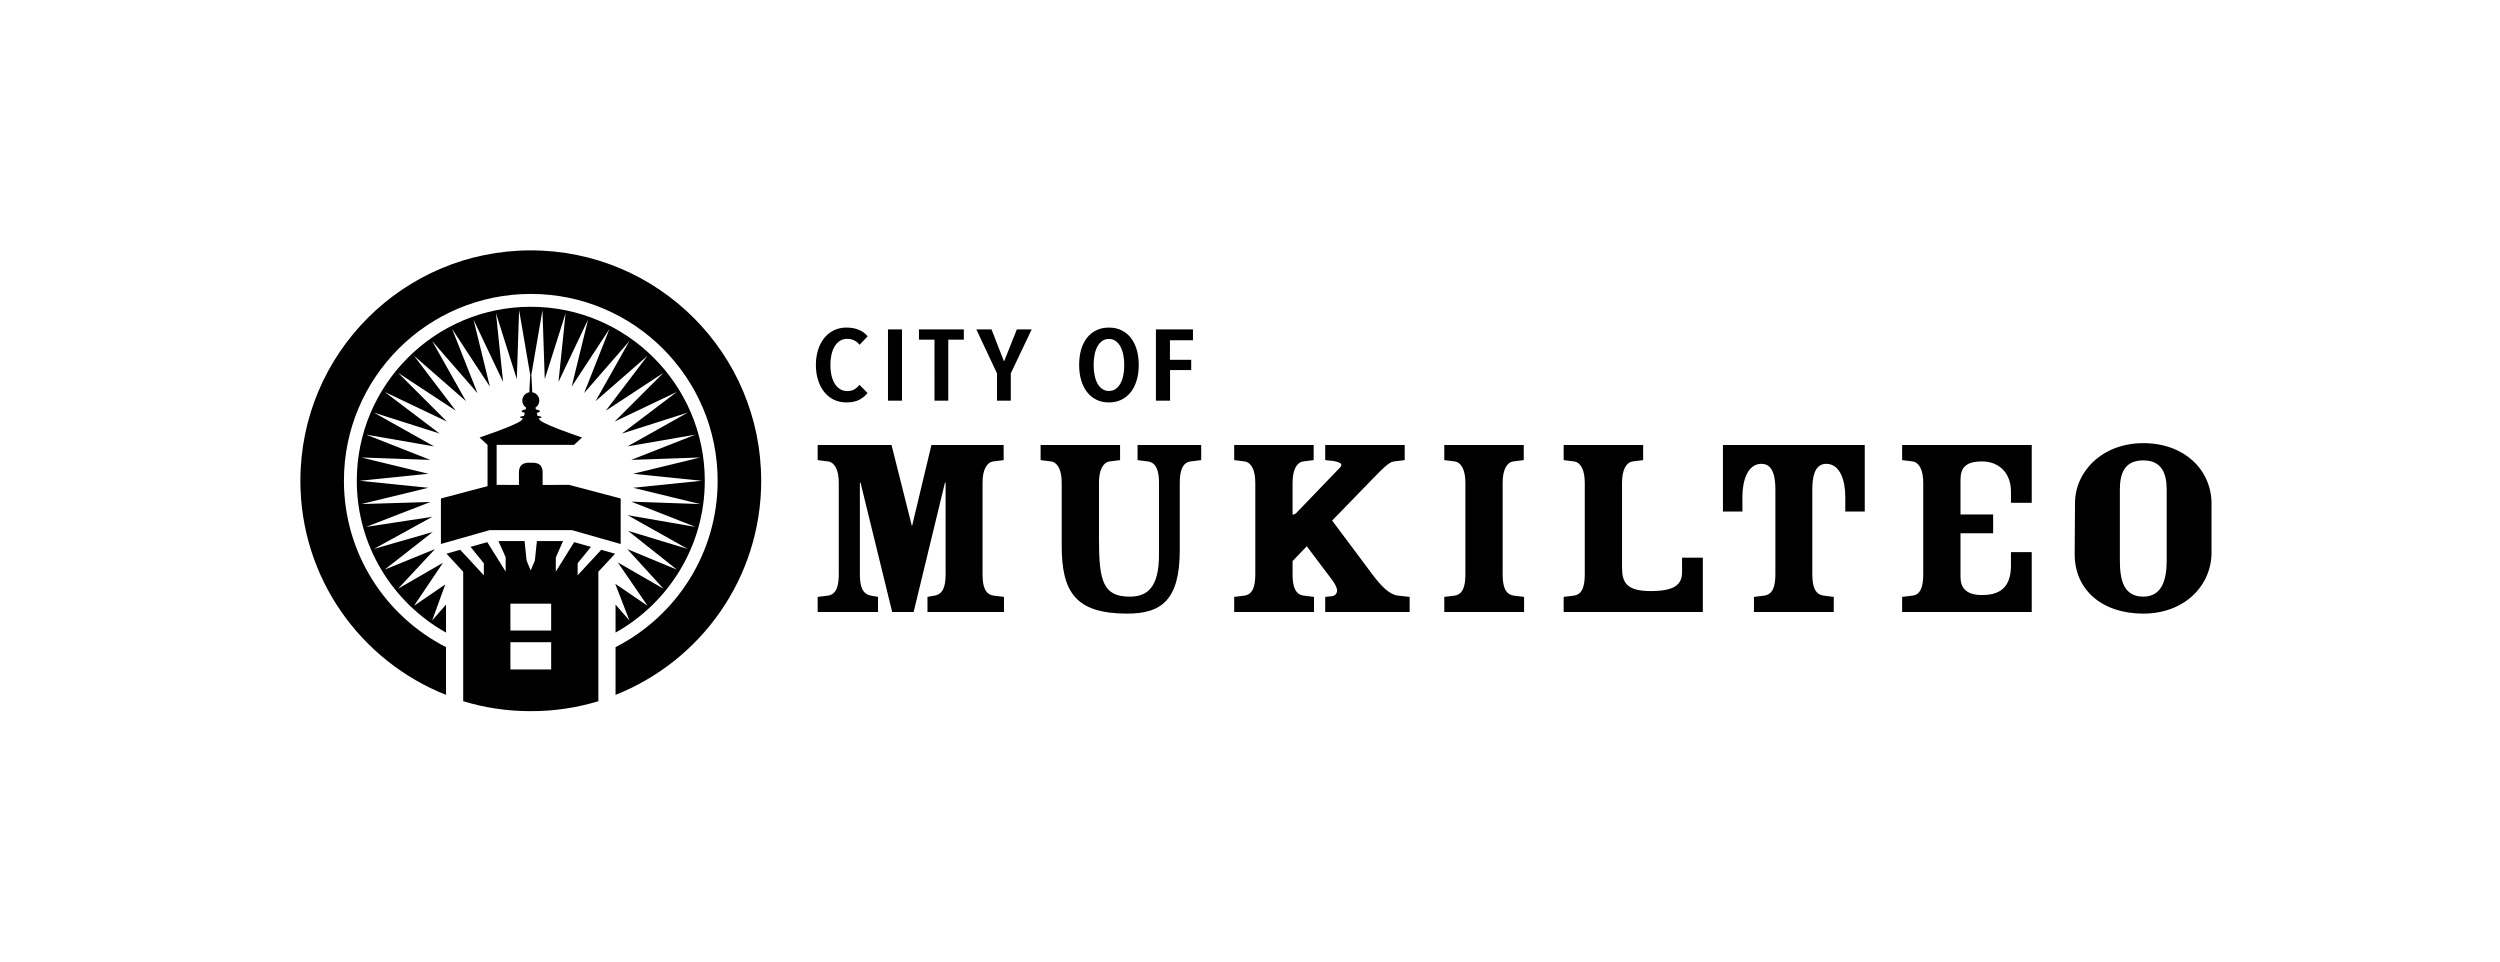
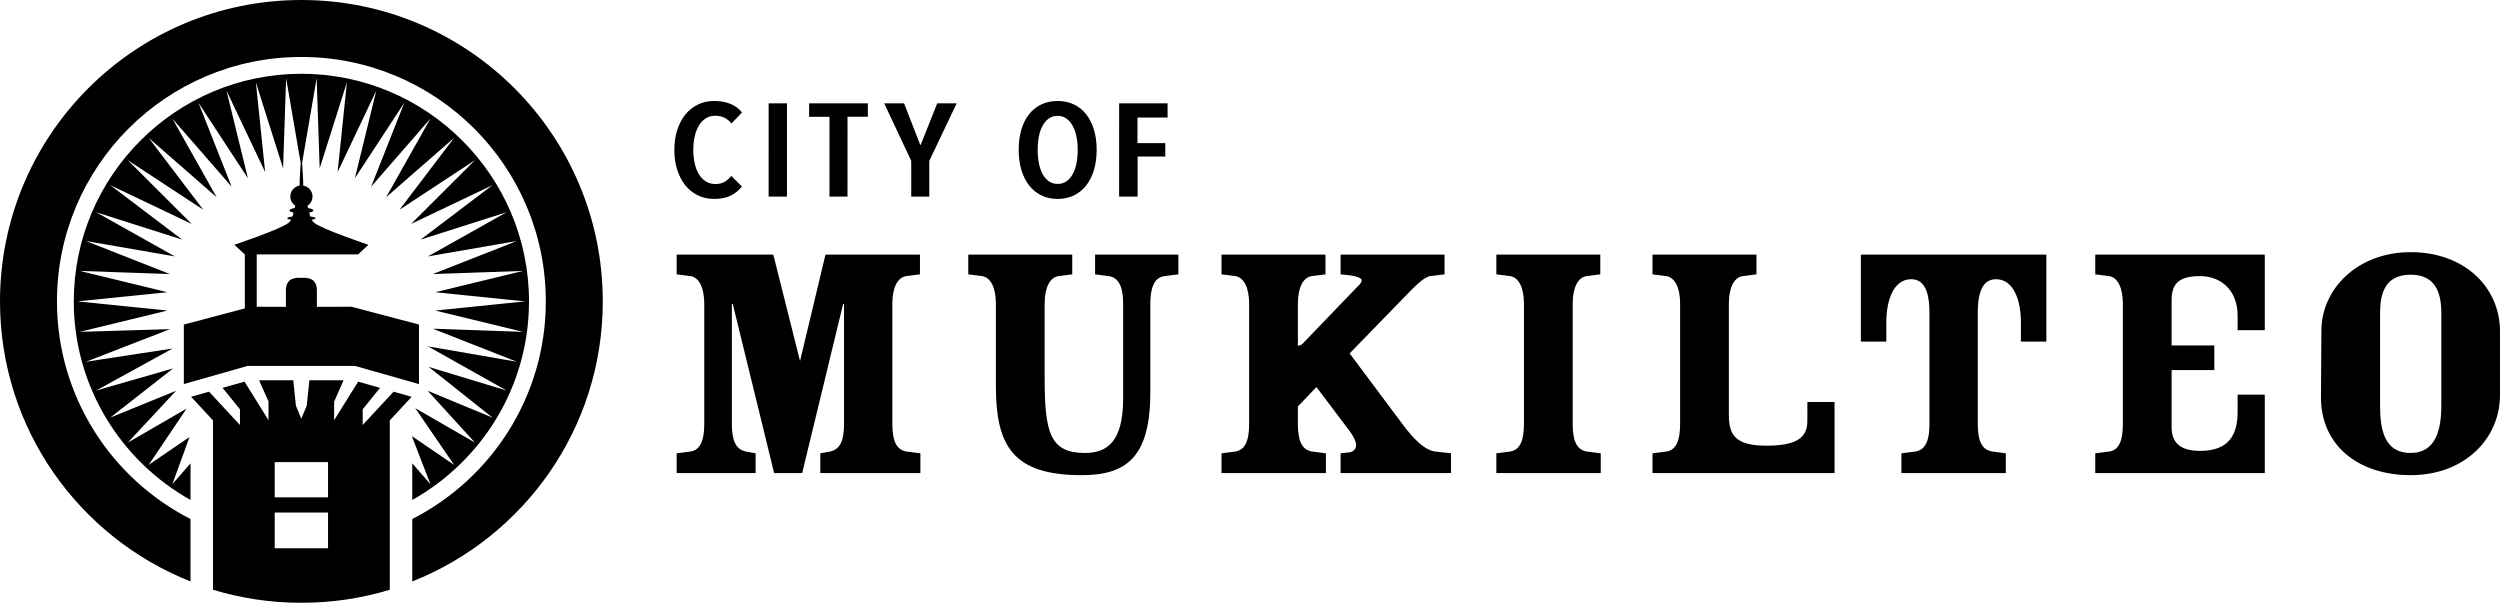
- <svg xmlns="http://www.w3.org/2000/svg" version="1.1" id="Layer_1" x="0px" y="0px" viewBox="0 0 468 180" enable-background="new 0 0 468 180" xml:space="preserve">
+ <svg xmlns="http://www.w3.org/2000/svg" version="1.1" id="Layer_1" x="0px" y="0px" viewBox="56.232 46.87 357.769 86.26" enable-background="new 56.232 46.87 357.769 86.26" xml:space="preserve">
  <path id="Horizontal_Mukilteo_Black" d="M115.23,118.422v-5.247l2.599,2.985l-2.599-6.71v-0.135l5.989,4.087l-5.562-8.12  l8.545,4.926l-6.766-7.416l9.287,3.846l-9.144-7.26l11.155,3.38l-11.266-6.323l12.73,2.205l-12.022-4.73l12.911,0.451l-12.554-3.049  L131.383,90l-12.853-1.31l12.554-3.049l-12.911,0.451l12.022-4.73l-12.73,2.205l11.266-6.323l-12.311,3.918l10.301-7.799  l-11.663,5.558l9.143-9.128l-10.798,7.094l7.815-10.288l-9.731,8.499l6.341-11.257l-8.483,9.745l4.749-12.015l-7.077,10.808  l3.069-12.55l-5.539,11.671l1.331-12.851l-3.899,12.318l-0.431-12.912l-2.082,12.13c-0.033-0.445-0.067-0.81-0.098-0.924v-0.039  c0,0-0.004,0.015-0.006,0.02l-0.004-0.017l-0.002,0.036c-0.031,0.113-0.065,0.478-0.098,0.923l-2.082-12.13l-0.431,12.912  L92.849,58.65l1.331,12.851l-5.54-11.671l3.069,12.55L84.632,61.57l4.749,12.015l-8.483-9.745l6.341,11.257l-9.731-8.499  l7.815,10.288l-10.798-7.094l9.143,9.128l-11.663-5.558l10.3,7.799l-12.311-3.918l11.266,6.323l-12.73-2.205l12.022,4.73  L67.642,85.64l12.554,3.049L67.343,90l12.853,1.311L67.642,94.36l12.938-0.391l-12.049,4.67l12.405-1.895l-10.942,6.014  l11.013-3.168l-9.002,7.047l9.429-3.846l-6.909,7.416l8.403-4.855l-5.42,8.049l5.847-3.993l-2.457,6.751l2.599-2.985v5.247  c-9.954-5.58-16.706-16.22-16.706-28.421c0-17.961,14.612-32.573,32.573-32.573s32.572,14.612,32.572,32.573  C131.936,102.201,125.184,112.842,115.23,118.422z M99.363,46.87c-23.82,0-43.131,19.31-43.131,43.131  c0,18.212,11.304,33.754,27.264,40.079v-8.934c-11.335-5.786-19.112-17.545-19.112-31.145c0-19.318,15.661-34.979,34.979-34.979  s34.979,15.66,34.979,34.979c0,13.6-7.778,25.359-19.112,31.146v8.933c15.961-6.326,27.264-21.867,27.264-40.079  C142.494,66.18,123.184,46.87,99.363,46.87z M115.143,103.655l-0.281,0.304l-2.847,3.067v0.675v23.565  c-3.98,1.211-8.202,1.864-12.578,1.864c-0.025,0-0.05,0-0.074,0c-0.025,0-0.049,0-0.074,0c-4.376,0-8.599-0.653-12.578-1.864  v-23.565v-0.675l-2.847-3.067l-0.285-0.308l2.571-0.727l4.423,4.767v-2.246l-2.487-3.069l3.136-0.889l3.438,5.52v-2.69l-1.35-3.029  h4.89l0.381,3.656l0.013,0.029l0.746,1.796l0.008-0.017l0.007,0.015l0.758-1.795l0.013-0.029l0.381-3.656h4.89l-1.35,3.075v2.644  l3.438-5.52l3.136,0.889l-2.487,3.069v2.246l4.423-4.767L115.143,103.655z M103.179,120.218h-3.81h-0.012h-3.81v5.112h3.81h0.012  h3.81V120.218z M103.179,113.004h-3.81h-0.012h-3.81v5.035h3.81h0.012h3.81V113.004z M91.643,99.241h0.031h15.361h0.031l0.03,0.009  l9.095,2.588v-8.522l-8.729-2.306l-0.929-0.245l-0.776,0.002l-4.177,0.014v-2.434c0,0-0.005-0.024-0.008-0.037  c0.003-0.308-0.059-0.872-0.508-1.286c-0.299-0.276-0.788-0.369-1.116-0.398l-0.001-0.004h-0.578h-0.012H98.78l-0.001,0.004  c-0.327,0.03-0.816,0.122-1.115,0.398c-0.45,0.414-0.511,0.978-0.508,1.286c-0.003,0.012-0.008,0.024-0.008,0.024v2.447  l-4.177-0.014v-7.491h6.387h0.006h0.001h0.006h6.387v0.001l1.704-0.001h0.012l1.482-1.376c0,0-6.581-2.205-7.76-3.145  c-0.148-0.118-0.263-0.268-0.355-0.427c0.336-0.058,0.546-0.136,0.546-0.223c0-0.103-0.298-0.194-0.756-0.254  c-0.069-0.21-0.113-0.409-0.147-0.559c0.361-0.074,0.594-0.184,0.594-0.307c0-0.141-0.301-0.266-0.759-0.339  c-0.028-0.111-0.055-0.224-0.081-0.332c0.43-0.284,0.716-0.771,0.716-1.325c0-0.791-0.58-1.442-1.337-1.563v-0.627  c0,0-0.07-1.555-0.148-2.613c-0.033-0.445-0.067-0.81-0.098-0.924v-0.039c0,0-0.004,0.015-0.006,0.02l-0.004-0.017l-0.002,0.036  c-0.031,0.113-0.065,0.478-0.098,0.923c-0.078,1.059-0.147,2.614-0.147,2.614v0.627c-0.757,0.121-1.337,0.772-1.337,1.563  c0,0.554,0.285,1.041,0.716,1.325c-0.026,0.108-0.054,0.221-0.082,0.332c-0.457,0.073-0.759,0.198-0.759,0.339  c0,0.123,0.233,0.233,0.594,0.307c-0.034,0.15-0.078,0.348-0.147,0.559c-0.457,0.06-0.756,0.151-0.756,0.254  c0,0.086,0.21,0.164,0.546,0.223c-0.092,0.159-0.207,0.309-0.355,0.427c-1.179,0.94-7.76,3.145-7.76,3.145l1.482,1.376h0.012v7.734  l-8.729,2.306v8.517l9.076-2.582L91.643,99.241z M185.97,111.492l1.975,0.248v2.83h-14.322v-2.83l1.358-0.248  c1.543-0.297,2.037-1.687,2.037-3.969V90.351h-0.123l-5.865,24.219h-4.012l-5.926-24.219h-0.124v17.172  c0,2.282,0.494,3.672,2.037,3.969l1.359,0.248v2.83h-11.297v-2.83l1.975-0.248c1.481-0.248,1.975-1.687,1.975-3.969V90.351  c0-2.33-0.741-3.772-1.975-3.969l-1.975-0.248v-2.83h13.828l3.827,15.235l3.642-15.235h13.519v2.83l-1.975,0.248  c-1.235,0.197-1.975,1.639-1.975,3.969v17.172C183.932,109.805,184.426,111.244,185.97,111.492z M212.951,86.134l1.913,0.248  c1.729,0.197,2.099,2.085,2.099,3.969v13.5c0,6.253-2.284,7.841-5.494,7.841c-5,0-5.741-2.978-5.741-10.769V90.351  c0-2.33,0.74-3.772,1.975-3.969l1.975-0.248v-2.83h-14.877v2.83l1.975,0.248c1.234,0.197,1.975,1.639,1.975,3.969v11.762  c0,8.685,2.531,12.756,12.285,12.756c6.358,0,9.816-2.531,9.816-11.861V90.351c0-1.884,0.37-3.772,2.037-3.969l1.975-0.248v-2.83  h-11.914V86.134z M256.908,107.523l-7.531-10.076l7.717-7.94c1.728-1.786,2.963-3.027,3.827-3.125l2.037-0.248v-2.83H248.08v2.83  l1.42,0.149c0.803,0.099,1.605,0.398,1.605,0.693c0,0.248-0.247,0.595-0.494,0.795l-7.778,8.088  c-0.185,0.248-0.555,0.496-0.864,0.496v-6.005c0-2.33,0.741-3.772,1.975-3.969l1.975-0.248v-2.83h-14.877v2.83l1.975,0.248  c1.234,0.197,1.975,1.639,1.975,3.969v17.172c0,2.282-0.494,3.721-1.975,3.969l-1.975,0.248v2.83h14.939v-2.83l-1.975-0.248  c-1.543-0.248-2.037-1.687-2.037-3.969v-2.482l2.654-2.779l4.753,6.302c0.555,0.745,0.926,1.49,0.926,1.986  c0,0.547-0.371,0.942-0.864,1.043l-1.359,0.147v2.83h15.803v-2.83l-2.223-0.248C260.056,111.294,258.451,109.608,256.908,107.523z   M281.296,107.523V90.351c0-2.33,0.74-3.772,1.975-3.969l1.975-0.248v-2.83H270.37v2.83l1.975,0.248  c1.234,0.197,1.975,1.639,1.975,3.969v17.172c0,2.282-0.494,3.721-1.975,3.969l-1.975,0.248v2.83h14.939v-2.83l-1.975-0.248  C281.79,111.244,281.296,109.805,281.296,107.523z M314.88,107.126c0,2.383-1.543,3.523-5.864,3.523  c-4.507,0-5.371-1.588-5.371-4.417v-15.88c0-2.33,0.741-3.772,1.975-3.969l1.976-0.248v-2.83h-14.878v2.83l1.975,0.248  c1.234,0.197,1.976,1.639,1.976,3.969v17.172c0,2.282-0.494,3.721-1.976,3.969l-1.975,0.248v2.83h26.051v-10.172h-3.889V107.126z   M322.537,95.76h3.642v-2.778c0-2.928,0.926-6.155,3.58-6.155c2.346,0,2.593,2.928,2.593,4.815v15.881  c0,2.282-0.494,3.721-2.037,3.969l-1.975,0.248v2.83h14.939v-2.83l-1.914-0.248c-1.605-0.248-2.099-1.687-2.099-3.969V91.642  c0-1.887,0.247-4.815,2.593-4.815c2.654,0,3.58,3.227,3.58,6.155v2.778h3.642V83.304h-26.545V95.76z M356.08,86.134l1.975,0.248  c1.234,0.197,1.975,1.639,1.975,3.969v17.172c0,2.282-0.494,3.771-1.975,3.969l-1.975,0.248v2.83h24.26v-11.216h-3.889v2.432  c0,3.077-1.049,5.607-5.371,5.607c-3.148,0-4.074-1.439-4.074-3.424v-8.138h6.111v-3.524h-6.111v-6.451  c0-2.284,0.926-3.474,4.074-3.474c2.901,0,5.371,1.935,5.371,5.658v2.085h3.889v-10.82h-24.26V86.134z M413.999,94.173v9.131  c0.062,6.253-5,11.565-12.779,11.565c-7.716,0-12.902-4.468-12.84-11.216l0.061-9.48c0-5.855,5.062-11.216,12.779-11.216  C408.938,82.957,413.938,87.97,413.999,94.173z M405.604,91.693c0-2.781-0.74-5.509-4.383-5.509c-3.704,0-4.383,2.728-4.383,5.509  v13.199c0,3.625,0.679,6.8,4.383,6.8c3.642,0,4.383-3.423,4.383-6.8V91.693z M153.138,71.137c-0.27-0.856-0.404-1.79-0.404-2.807  c0.001-1.017,0.135-1.957,0.405-2.817c0.27-0.86,0.652-1.602,1.149-2.224c0.495-0.622,1.097-1.106,1.804-1.451  c0.707-0.345,1.491-0.518,2.352-0.518c0.889,0,1.669,0.143,2.34,0.424c0.671,0.282,1.218,0.686,1.64,1.214l-1.509,1.583  c-0.598-0.74-1.371-1.111-2.319-1.111c-0.525,0-0.984,0.128-1.378,0.386c-0.393,0.257-0.722,0.607-0.984,1.046  c-0.262,0.441-0.459,0.958-0.59,1.554c-0.131,0.598-0.197,1.234-0.198,1.914c0,0.665,0.066,1.297,0.197,1.894  c0.131,0.595,0.328,1.113,0.59,1.554c0.263,0.438,0.594,0.788,0.995,1.046c0.401,0.258,0.871,0.385,1.411,0.385  c0.51,0,0.952-0.113,1.324-0.34c0.372-0.226,0.681-0.501,0.929-0.829l1.51,1.525c-0.408,0.528-0.93,0.957-1.565,1.282  c-0.634,0.328-1.433,0.49-2.395,0.49c-0.875,0-1.666-0.176-2.373-0.525c-0.707-0.352-1.306-0.839-1.794-1.461  C153.787,72.731,153.408,71.99,153.138,71.137z M168.855,61.66h-2.625l-0.001,13.341h2.625L168.855,61.66z M174.936,75.001h2.581  l0.001-11.421h2.909V61.66h-8.4v1.921h2.91L174.936,75.001z M187.996,67.576l-0.066,0.039l-2.319-5.955h-2.844l3.871,8.234v5.107  h2.581v-5.107l3.916-8.234h-2.778L187.996,67.576z M202.399,71.183c-0.256-0.86-0.383-1.817-0.383-2.872  c0.001-1.055,0.124-2.01,0.372-2.866c0.248-0.853,0.613-1.588,1.094-2.202c0.481-0.617,1.068-1.092,1.761-1.424  c0.693-0.332,1.477-0.498,2.352-0.498c0.86,0,1.637,0.166,2.33,0.498c0.692,0.333,1.28,0.807,1.761,1.424  c0.481,0.615,0.849,1.35,1.104,2.202c0.255,0.856,0.383,1.81,0.382,2.866c0,1.055-0.128,2.012-0.383,2.872  c-0.256,0.86-0.624,1.601-1.104,2.215c-0.481,0.617-1.069,1.095-1.761,1.432c-0.693,0.339-1.469,0.508-2.33,0.508  c-0.875,0-1.656-0.169-2.341-0.508c-0.686-0.337-1.269-0.815-1.75-1.432C203.022,72.784,202.654,72.043,202.399,71.183z   M204.729,68.311c0,0.677,0.059,1.316,0.175,1.914c0.116,0.595,0.295,1.113,0.536,1.554c0.241,0.438,0.539,0.786,0.897,1.036  c0.357,0.251,0.777,0.376,1.258,0.376c0.481,0,0.9-0.125,1.257-0.376c0.357-0.25,0.657-0.598,0.897-1.036  c0.241-0.441,0.419-0.959,0.536-1.554c0.116-0.598,0.175-1.236,0.175-1.914c0.001-0.679-0.061-1.316-0.185-1.914  c-0.124-0.595-0.307-1.111-0.547-1.545c-0.241-0.434-0.54-0.776-0.897-1.027c-0.357-0.25-0.769-0.376-1.236-0.376  c-0.481,0-0.901,0.126-1.258,0.376c-0.358,0.251-0.656,0.593-0.897,1.027c-0.24,0.434-0.419,0.95-0.535,1.545  C204.788,66.995,204.729,67.632,204.729,68.311z M219.035,69.272h3.959l0.001-1.923h-3.982v-3.656h4.309V61.66h-6.934l-0.001,13.341  h2.647V69.272z" />
  <g>
</g>
  <g>
</g>
  <g>
</g>
  <g>
</g>
  <g>
</g>
  <g>
</g>
</svg>
